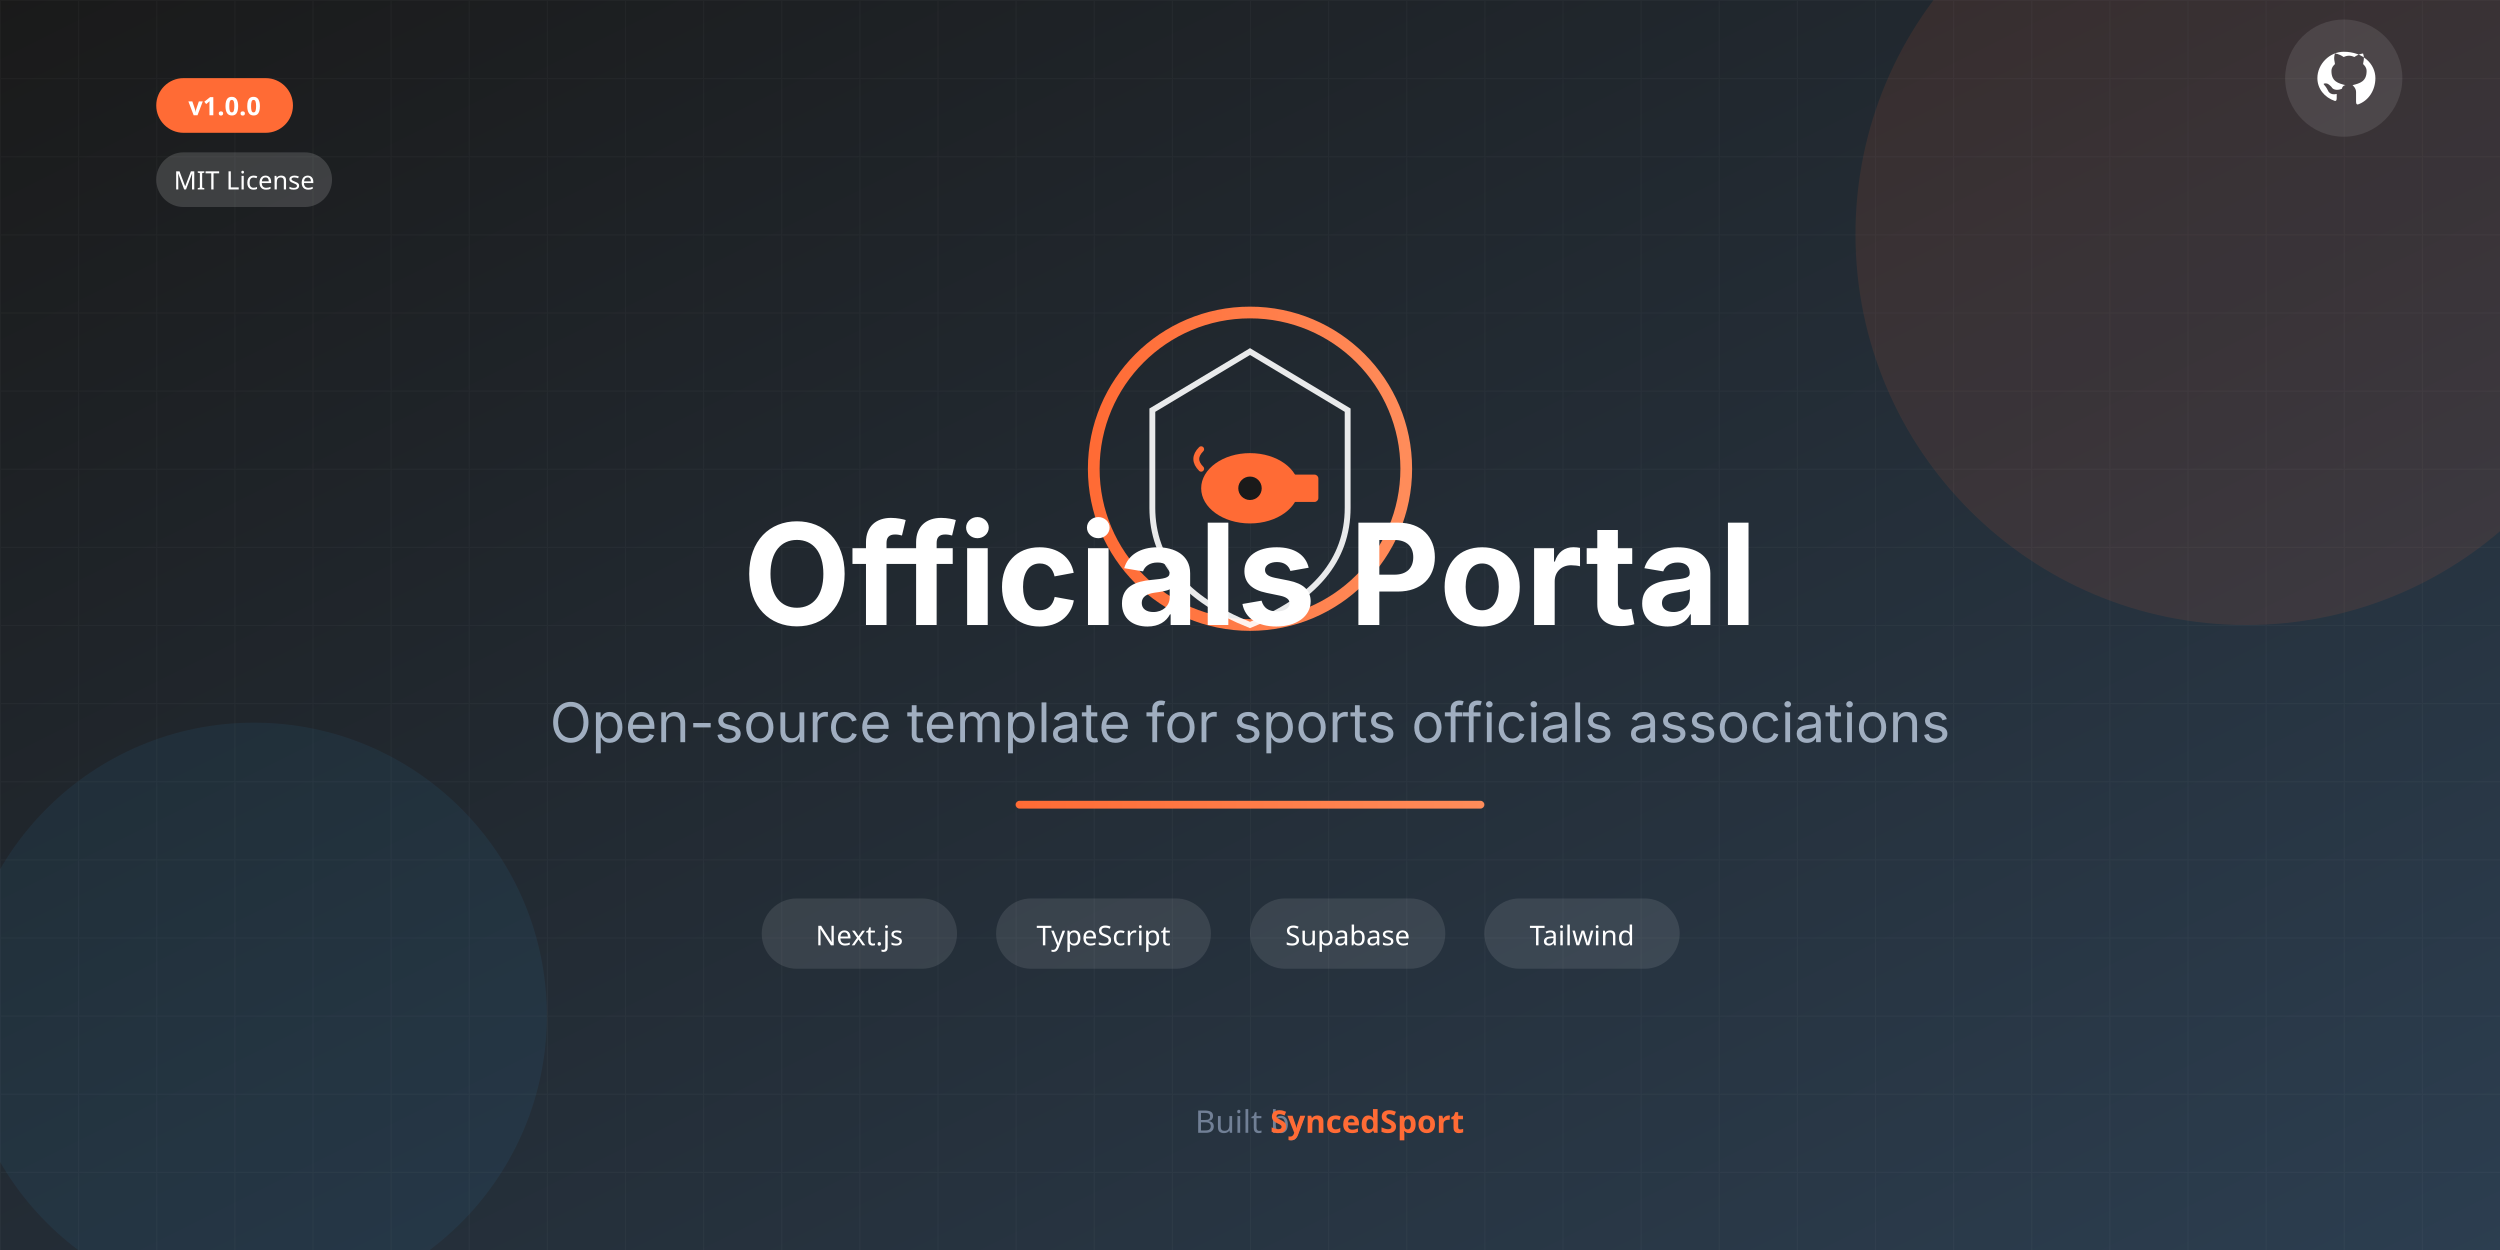
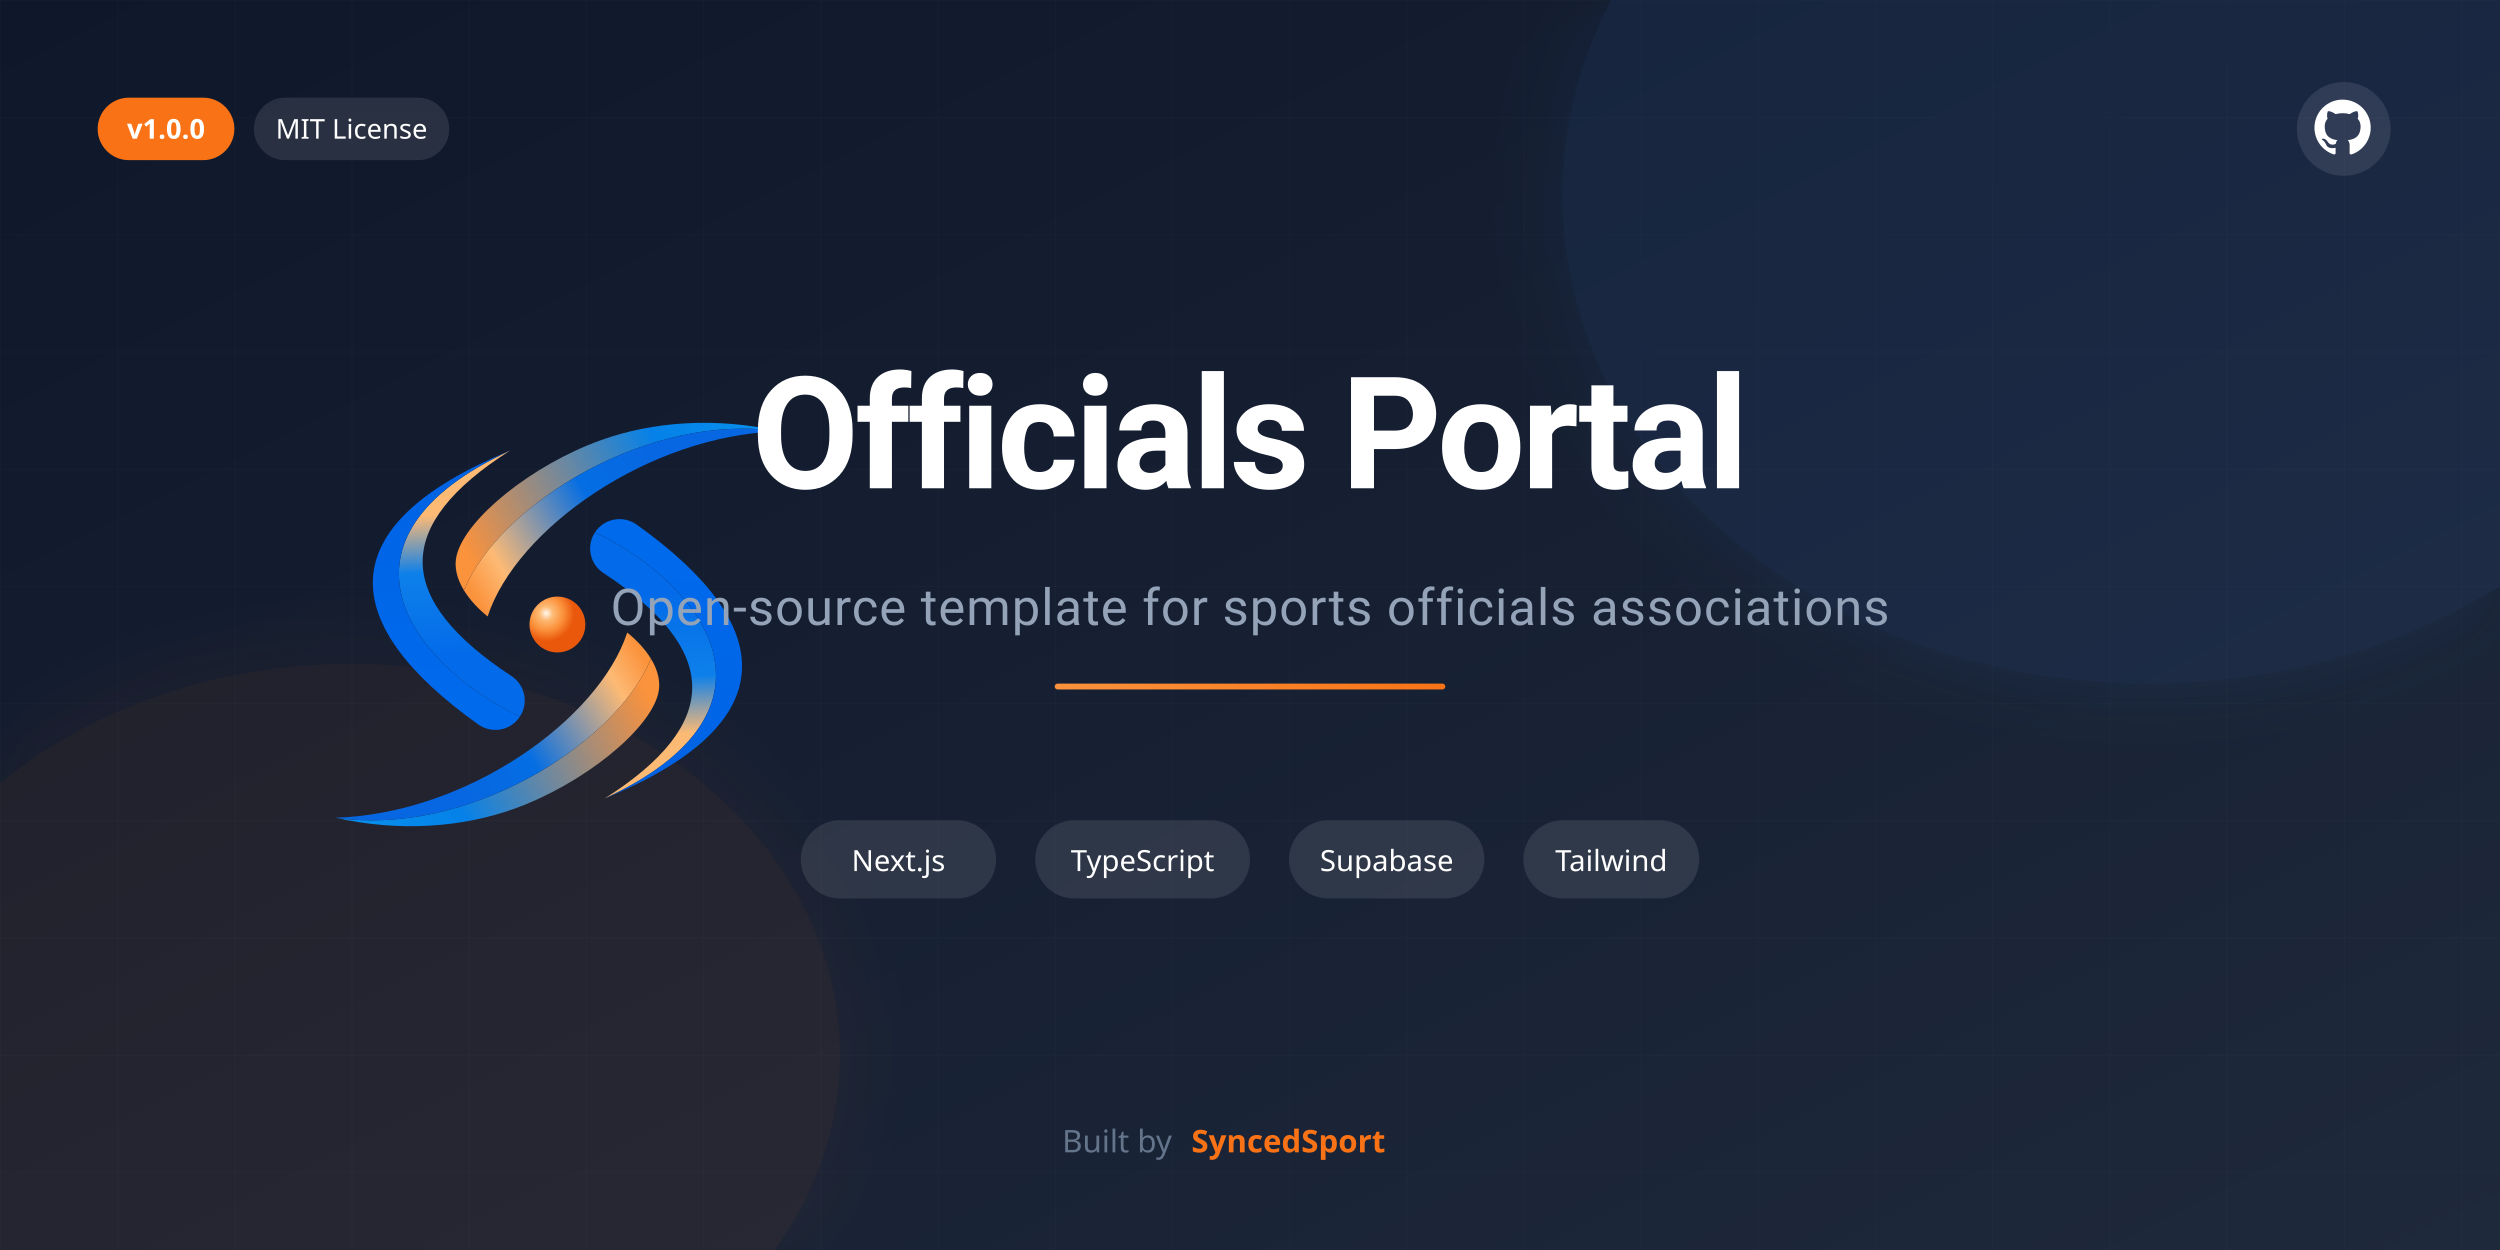
<svg xmlns="http://www.w3.org/2000/svg" width="1280" height="640" viewBox="0 0 1280 640">
  <defs>
-     <linearGradient id="bgGradient" x1="0%" y1="0%" x2="100%" y2="100%">
-       <stop offset="0%" style="stop-color:#1a1a1a" />
-       <stop offset="100%" style="stop-color:#2c3e50" />
+     <linearGradient id="bg" x1="0%" y1="0%" x2="100%" y2="100%">
+       <stop offset="0%" stop-color="#0f172a" />
+       <stop offset="100%" stop-color="#1e293b" />
    </linearGradient>
-     <linearGradient id="accentGradient" x1="0%" y1="0%" x2="100%" y2="0%">
-       <stop offset="0%" style="stop-color:#ff6b35" />
-       <stop offset="100%" style="stop-color:#ff8c5a" />
+     <linearGradient id="accent" x1="0%" y1="0%" x2="100%" y2="0%">
+       <stop offset="0%" stop-color="#fb923c" />
+       <stop offset="100%" stop-color="#f97316" />
    </linearGradient>
+     <linearGradient id="ss-gradient-1" x1="335.82" y1="239.26" x2="401.74" y2="201.55" gradientUnits="userSpaceOnUse">
+       <stop offset=".08" stop-color="#f46249" />
+       <stop offset="1" stop-color="#f67848" />
+     </linearGradient>
+     <linearGradient id="ss-gradient-2" x1="459.18" y1="136.67" x2="470.77" y2="378.57" gradientUnits="userSpaceOnUse">
+       <stop offset=".22" stop-color="#036be9" />
+       <stop offset=".54" stop-color="#0e80ea" />
+       <stop offset=".76" stop-color="#fdba74" />
+     </linearGradient>
+     <linearGradient id="ss-gradient-3" x1="477.99" y1="128.47" x2="473.56" y2="383.22" gradientUnits="userSpaceOnUse">
+       <stop offset=".05" stop-color="#006aed" />
+       <stop offset="1" stop-color="#0062e3" />
+     </linearGradient>
+     <linearGradient id="ss-gradient-4" x1="182.48" y1="428.65" x2="471.89" y2="282.76" gradientUnits="userSpaceOnUse">
+       <stop offset=".08" stop-color="#078eec" />
+       <stop offset=".33" stop-color="#0581e8" />
+       <stop offset=".96" stop-color="#fb923c" />
+     </linearGradient>
+     <linearGradient id="ss-gradient-5" x1="181.03" y1="421.8" x2="457.38" y2="253.8" gradientUnits="userSpaceOnUse">
+       <stop offset=".35" stop-color="#0767e2" />
+       <stop offset=".57" stop-color="#056ee3" />
+       <stop offset=".89" stop-color="#fdba74" />
+       <stop offset="1" stop-color="#fb923c" />
+     </linearGradient>
+     <linearGradient id="ss-gradient-6" x1="287.75" y1="298.79" x2="276.16" y2="56.89" gradientUnits="userSpaceOnUse">
+       <stop offset=".22" stop-color="#036be9" />
+       <stop offset=".54" stop-color="#0e80ea" />
+       <stop offset=".76" stop-color="#fdba74" />
+     </linearGradient>
+     <linearGradient id="ss-gradient-7" x1="268.94" y1="306.99" x2="273.37" y2="52.24" gradientUnits="userSpaceOnUse">
+       <stop offset=".05" stop-color="#006aed" />
+       <stop offset="1" stop-color="#0062e3" />
+     </linearGradient>
+     <linearGradient id="ss-gradient-8" x1="564.45" y1="6.81" x2="275.04" y2="152.7" gradientUnits="userSpaceOnUse">
+       <stop offset=".08" stop-color="#078eec" />
+       <stop offset=".33" stop-color="#0581e8" />
+       <stop offset=".96" stop-color="#fb923c" />
+     </linearGradient>
+     <linearGradient id="ss-gradient-9" x1="565.9" y1="13.66" x2="289.55" y2="181.66" gradientUnits="userSpaceOnUse">
+       <stop offset=".35" stop-color="#0767e2" />
+       <stop offset=".57" stop-color="#056ee3" />
+       <stop offset=".89" stop-color="#fdba74" />
+       <stop offset="1" stop-color="#fb923c" />
+     </linearGradient>
+     <radialGradient id="orb" cx="30%" cy="30%">
+       <stop offset="0%" stop-color="#fff7ed" />
+       <stop offset="25%" stop-color="#fdba74" />
+       <stop offset="60%" stop-color="#fb923c" />
+       <stop offset="100%" stop-color="#ea580c" />
+     </radialGradient>
+     <filter id="glow" x="-50%" y="-50%" width="200%" height="200%">
+       <feGaussianBlur stdDeviation="20" result="blur" />
+       <feMerge>
+         <feMergeNode in="blur" />
+         <feMergeNode in="SourceGraphic" />
+       </feMerge>
+     </filter>
  </defs>
-   <rect width="1280" height="640" fill="url(#bgGradient)" />
+   <rect width="1280" height="640" fill="url(#bg)" />
  <g opacity="0.03">
-     <pattern id="grid" width="40" height="40" patternUnits="userSpaceOnUse">
-       <path d="M 40 0 L 0 0 0 40" fill="none" stroke="white" stroke-width="1" />
-     </pattern>
+     <defs>
+       <pattern id="grid" width="60" height="60" patternUnits="userSpaceOnUse">
+         <path d="M 60 0 L 0 0 0 60" fill="none" stroke="white" stroke-width="0.5" />
+       </pattern>
+     </defs>
    <rect width="1280" height="640" fill="url(#grid)" />
  </g>
-   <circle cx="1150" cy="120" r="200" fill="#ff6b35" opacity="0.1" />
-   <circle cx="130" cy="520" r="150" fill="#3498db" opacity="0.08" />
-   <g transform="translate(540, 140)">
-     <circle cx="100" cy="100" r="80" fill="none" stroke="url(#accentGradient)" stroke-width="6" />
-     <path d="M100 40 L150 70 L150 120 Q150 160 100 180 Q50 160 50 120 L50 70 Z" fill="none" stroke="white" stroke-width="3" opacity="0.9" />
-     <g transform="translate(70, 85)">
-       <ellipse cx="30" cy="25" rx="25" ry="18" fill="#ff6b35" />
-       <rect x="50" y="18" width="15" height="14" rx="2" fill="#ff6b35" />
-       <circle cx="30" cy="25" r="6" fill="#1a1a1a" />
-       <path d="M5 15 Q0 10 5 5" fill="none" stroke="#ff6b35" stroke-width="3" stroke-linecap="round" />
+   <ellipse cx="1100" cy="100" rx="300" ry="250" fill="#3b82f6" opacity="0.08" filter="url(#glow)" />
+   <ellipse cx="180" cy="540" rx="250" ry="200" fill="#f97316" opacity="0.06" filter="url(#glow)" />
+   <g transform="translate(80, 200) scale(0.55)">
+     <circle cx="373.46" cy="217.73" r="26" fill="url(#orb)" />
+     <g>
+       <path fill="url(#ss-gradient-2)" d="M408.4,132c-8.32,12.58-4.76,29.46,7.85,37.74,109.28,71.76,110.79,140.32,1.22,209.95,177.61-82.11,94.33-198.09-9.07-247.69Z" />
+       <path fill="url(#ss-gradient-3)" d="M447.15,124.69c-12.59-8.96-30.09-5.78-38.62,7.11l-.13.2c103.39,49.6,186.68,165.58,9.07,247.69,171-70.45,159.7-162.44,29.68-255Z" />
+       <path fill="url(#ss-gradient-4)" d="M467.37,281.73c2.5-10.52-.45-21.61-6.8-32.08-34.25,81.21-172.58,166.01-293.74,147.93,59.05,13.43,117.82,9.19,166.59-8.4,63.42-22.88,125.71-72.76,133.95-107.46Z" />
+       <path fill="url(#ss-gradient-5)" d="M460.57,249.65c-5.36-8.83-13.13-17.21-22.13-24.41-26.72,81.69-150.29,168.79-271.61,172.34,121.16,18.08,259.49-66.72,293.74-147.93Z" />
+     </g>
+     <g>
+       <path fill="url(#ss-gradient-6)" d="M338.53,303.45c8.32-12.58,4.76-29.46-7.85-37.74-109.28-71.76-110.79-140.32-1.22-209.95-177.61,82.11-94.33,198.09,9.07,247.69Z" />
+       <path fill="url(#ss-gradient-7)" d="M299.78,310.76c12.59,8.96,30.09,5.78,38.62-7.11l.13-.2c-103.39-49.6-186.68-165.58-9.07-247.69-171,70.45-159.7,162.44-29.68,255Z" />
+       <path fill="url(#ss-gradient-8)" d="M279.56,153.72c-2.5,10.52.45,21.61,6.8,32.08,34.25-81.21,172.58-166.01,293.74-147.93-59.05-13.43-117.82-9.19-166.59,8.4-63.42,22.88-125.71,72.76-133.95,107.46Z" />
+       <path fill="url(#ss-gradient-9)" d="M286.36,185.8c5.36,8.83,13.13,17.21,22.13,24.41,26.72-81.69,150.29-168.79,271.61-172.34-121.16-18.08-259.49,66.72-293.74,147.93Z" />
    </g>
  </g>
-   <text x="640" y="320" font-family="system-ui, -apple-system, BlinkMacSystemFont, 'Segoe UI', sans-serif" font-size="72" font-weight="700" fill="white" text-anchor="middle">
-     Officials Portal
-   </text>
-   <text x="640" y="380" font-family="system-ui, -apple-system, BlinkMacSystemFont, 'Segoe UI', sans-serif" font-size="28" fill="#a0aec0" text-anchor="middle">
-     Open-source template for sports officials associations
-   </text>
-   <rect x="520" y="410" width="240" height="4" rx="2" fill="url(#accentGradient)" />
-   <g transform="translate(390, 460)">
-     <g>
-       <rect x="0" y="0" width="100" height="36" rx="18" fill="white" opacity="0.1" />
-       <text x="50" y="24" font-family="system-ui, sans-serif" font-size="14" fill="white" text-anchor="middle" font-weight="500">Next.js</text>
+   <g>
+     <text x="640" y="250" font-family="system-ui, -apple-system, 'Segoe UI', Roboto, sans-serif" font-size="80" font-weight="700" fill="white" text-anchor="middle" letter-spacing="-2">
+       Officials Portal
+     </text>
+     <text x="640" y="320" font-family="system-ui, -apple-system, 'Segoe UI', Roboto, sans-serif" font-size="26" fill="#94a3b8" text-anchor="middle" letter-spacing="0.5">
+       Open-source template for sports officials associations
+     </text>
+     <rect x="540" y="350" width="200" height="3" rx="1.5" fill="url(#accent)" />
+   </g>
+   <g transform="translate(640, 420)">
+     <g transform="translate(-230, 0)">
+       <rect x="0" y="0" width="100" height="40" rx="20" fill="white" fill-opacity="0.1" />
+       <text x="50" y="26" font-family="system-ui, sans-serif" font-size="15" fill="white" text-anchor="middle" font-weight="500">Next.js</text>
    </g>
-     <g transform="translate(120, 0)">
-       <rect x="0" y="0" width="110" height="36" rx="18" fill="white" opacity="0.1" />
-       <text x="55" y="24" font-family="system-ui, sans-serif" font-size="14" fill="white" text-anchor="middle" font-weight="500">TypeScript</text>
+     <g transform="translate(-110, 0)">
+       <rect x="0" y="0" width="110" height="40" rx="20" fill="white" fill-opacity="0.1" />
+       <text x="55" y="26" font-family="system-ui, sans-serif" font-size="15" fill="white" text-anchor="middle" font-weight="500">TypeScript</text>
    </g>
-     <g transform="translate(250, 0)">
-       <rect x="0" y="0" width="100" height="36" rx="18" fill="white" opacity="0.1" />
-       <text x="50" y="24" font-family="system-ui, sans-serif" font-size="14" fill="white" text-anchor="middle" font-weight="500">Supabase</text>
+     <g transform="translate(20, 0)">
+       <rect x="0" y="0" width="100" height="40" rx="20" fill="white" fill-opacity="0.1" />
+       <text x="50" y="26" font-family="system-ui, sans-serif" font-size="15" fill="white" text-anchor="middle" font-weight="500">Supabase</text>
    </g>
-     <g transform="translate(370, 0)">
-       <rect x="0" y="0" width="100" height="36" rx="18" fill="white" opacity="0.1" />
-       <text x="50" y="24" font-family="system-ui, sans-serif" font-size="14" fill="white" text-anchor="middle" font-weight="500">Tailwind</text>
+     <g transform="translate(140, 0)">
+       <rect x="0" y="0" width="90" height="40" rx="20" fill="white" fill-opacity="0.1" />
+       <text x="45" y="26" font-family="system-ui, sans-serif" font-size="15" fill="white" text-anchor="middle" font-weight="500">Tailwind</text>
    </g>
  </g>
-   <g transform="translate(640, 580)">
-     <text x="0" y="0" font-family="system-ui, sans-serif" font-size="16" fill="#718096" text-anchor="middle">
+   <g transform="translate(50, 50)">
+     <rect x="0" y="0" width="70" height="32" rx="16" fill="#f97316" />
+     <text x="35" y="21" font-family="system-ui, sans-serif" font-size="14" fill="white" text-anchor="middle" font-weight="600">v1.0.0</text>
+   </g>
+   <g transform="translate(130, 50)">
+     <rect x="0" y="0" width="100" height="32" rx="16" fill="white" fill-opacity="0.1" />
+     <text x="50" y="21" font-family="system-ui, sans-serif" font-size="14" fill="white" text-anchor="middle" font-weight="500">MIT License</text>
+   </g>
+   <g transform="translate(1180, 50)">
+     <circle cx="20" cy="16" r="24" fill="white" fill-opacity="0.1" />
+     <path transform="translate(5, 1) scale(1.2)" d="M12 0C5.37 0 0 5.37 0 12c0 5.31 3.435 9.795 8.205 11.385.6.105.825-.255.825-.57 0-.285-.015-1.23-.015-2.235-3.015.555-3.795-.735-4.035-1.41-.135-.345-.72-1.41-1.23-1.695-.42-.225-1.02-.78-.015-.795.945-.015 1.62.87 1.845 1.23 1.08 1.815 2.805 1.305 3.495.99.105-.78.42-1.305.765-1.605-2.67-.3-5.46-1.335-5.46-5.925 0-1.305.465-2.385 1.23-3.225-.12-.3-.54-1.53.12-3.18 0 0 1.005-.315 3.3 1.23.96-.27 1.98-.405 3-.405s2.04.135 3 .405c2.295-1.56 3.3-1.23 3.3-1.23.66 1.65.24 2.88.12 3.18.765.84 1.23 1.905 1.23 3.225 0 4.605-2.805 5.625-5.475 5.925.435.375.81 1.095.81 2.22 0 1.605-.015 2.895-.015 3.3 0 .315.225.69.825.57A12.02 12.02 0 0024 12c0-6.63-5.37-12-12-12z" fill="white" />
+   </g>
+   <g transform="translate(640, 590)">
+     <text x="-40" y="0" font-family="system-ui, sans-serif" font-size="16" fill="#64748b" text-anchor="end">
      Built by
    </text>
-     <text x="60" y="0" font-family="system-ui, sans-serif" font-size="16" fill="#ff6b35" text-anchor="middle" font-weight="600">
+     <text x="-30" y="0" font-family="system-ui, sans-serif" font-size="16" fill="#f97316" text-anchor="start" font-weight="600">
      SyncedSport
    </text>
  </g>
-   <g transform="translate(1200, 40)">
-     <circle cx="0" cy="0" r="30" fill="white" opacity="0.1" />
-     <path d="M0 -15 C-8 -15 -15 -8 -15 0 C-15 6 -11 11 -5 13 C-4 13 -4 12 -4 11 L-4 9 C-8 10 -9 7 -9 7 C-10 5 -11 4 -11 4 C-12 3 -11 3 -10 3 C-9 3 -8 4 -7 5 C-6 7 -3 7 -1 6 C-1 5 0 4 1 4 C-3 3 -7 2 -7 -4 C-7 -6 -6 -7 -5 -8 C-5 -9 -6 -11 -5 -14 C-5 -14 -3 -14 0 -12 C2 -13 4 -13 6 -12 C9 -14 11 -14 11 -14 C12 -11 11 -9 11 -8 C12 -7 13 -6 13 -4 C13 2 9 3 5 4 C6 5 7 6 7 8 L7 13 C7 14 7 15 8 15 C14 13 18 7 18 0 C18 -8 11 -15 0 -15" fill="white" transform="scale(0.9)" />
-   </g>
-   <g transform="translate(80, 40)">
-     <rect x="0" y="0" width="70" height="28" rx="14" fill="#ff6b35" />
-     <text x="35" y="19" font-family="system-ui, sans-serif" font-size="13" fill="white" text-anchor="middle" font-weight="600">v1.0.0</text>
-   </g>
-   <g transform="translate(80, 78)">
-     <rect x="0" y="0" width="90" height="28" rx="14" fill="white" opacity="0.15" />
-     <text x="45" y="19" font-family="system-ui, sans-serif" font-size="13" fill="white" text-anchor="middle">MIT License</text>
-   </g>
</svg>
